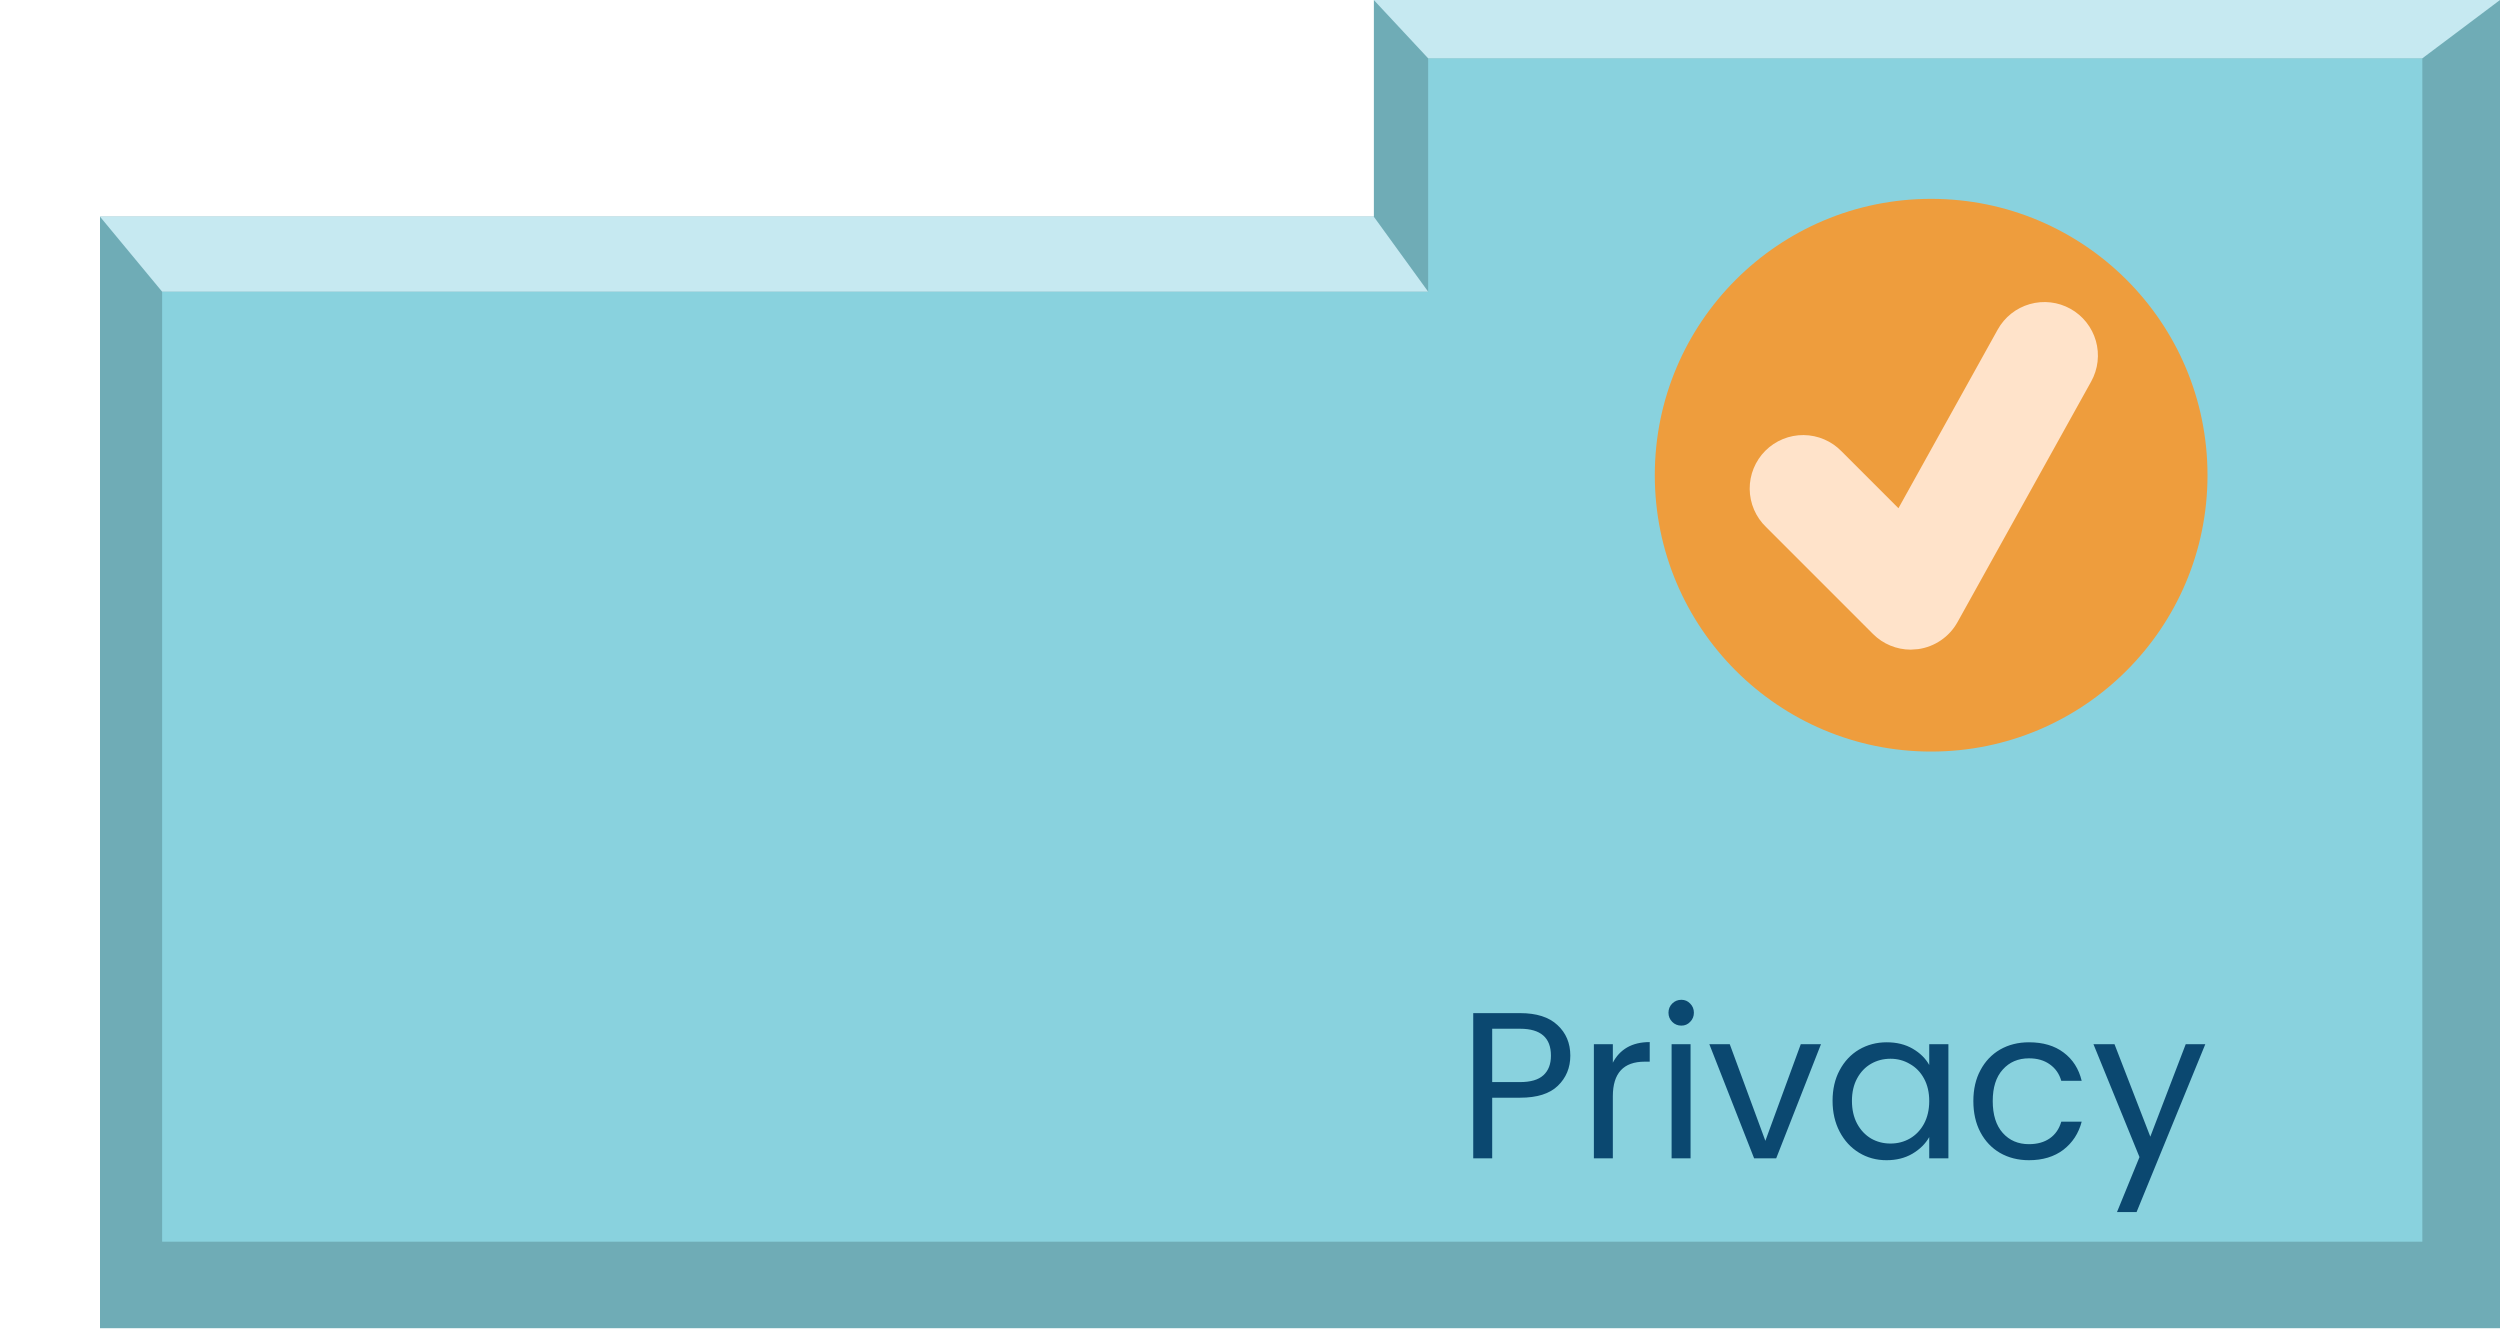
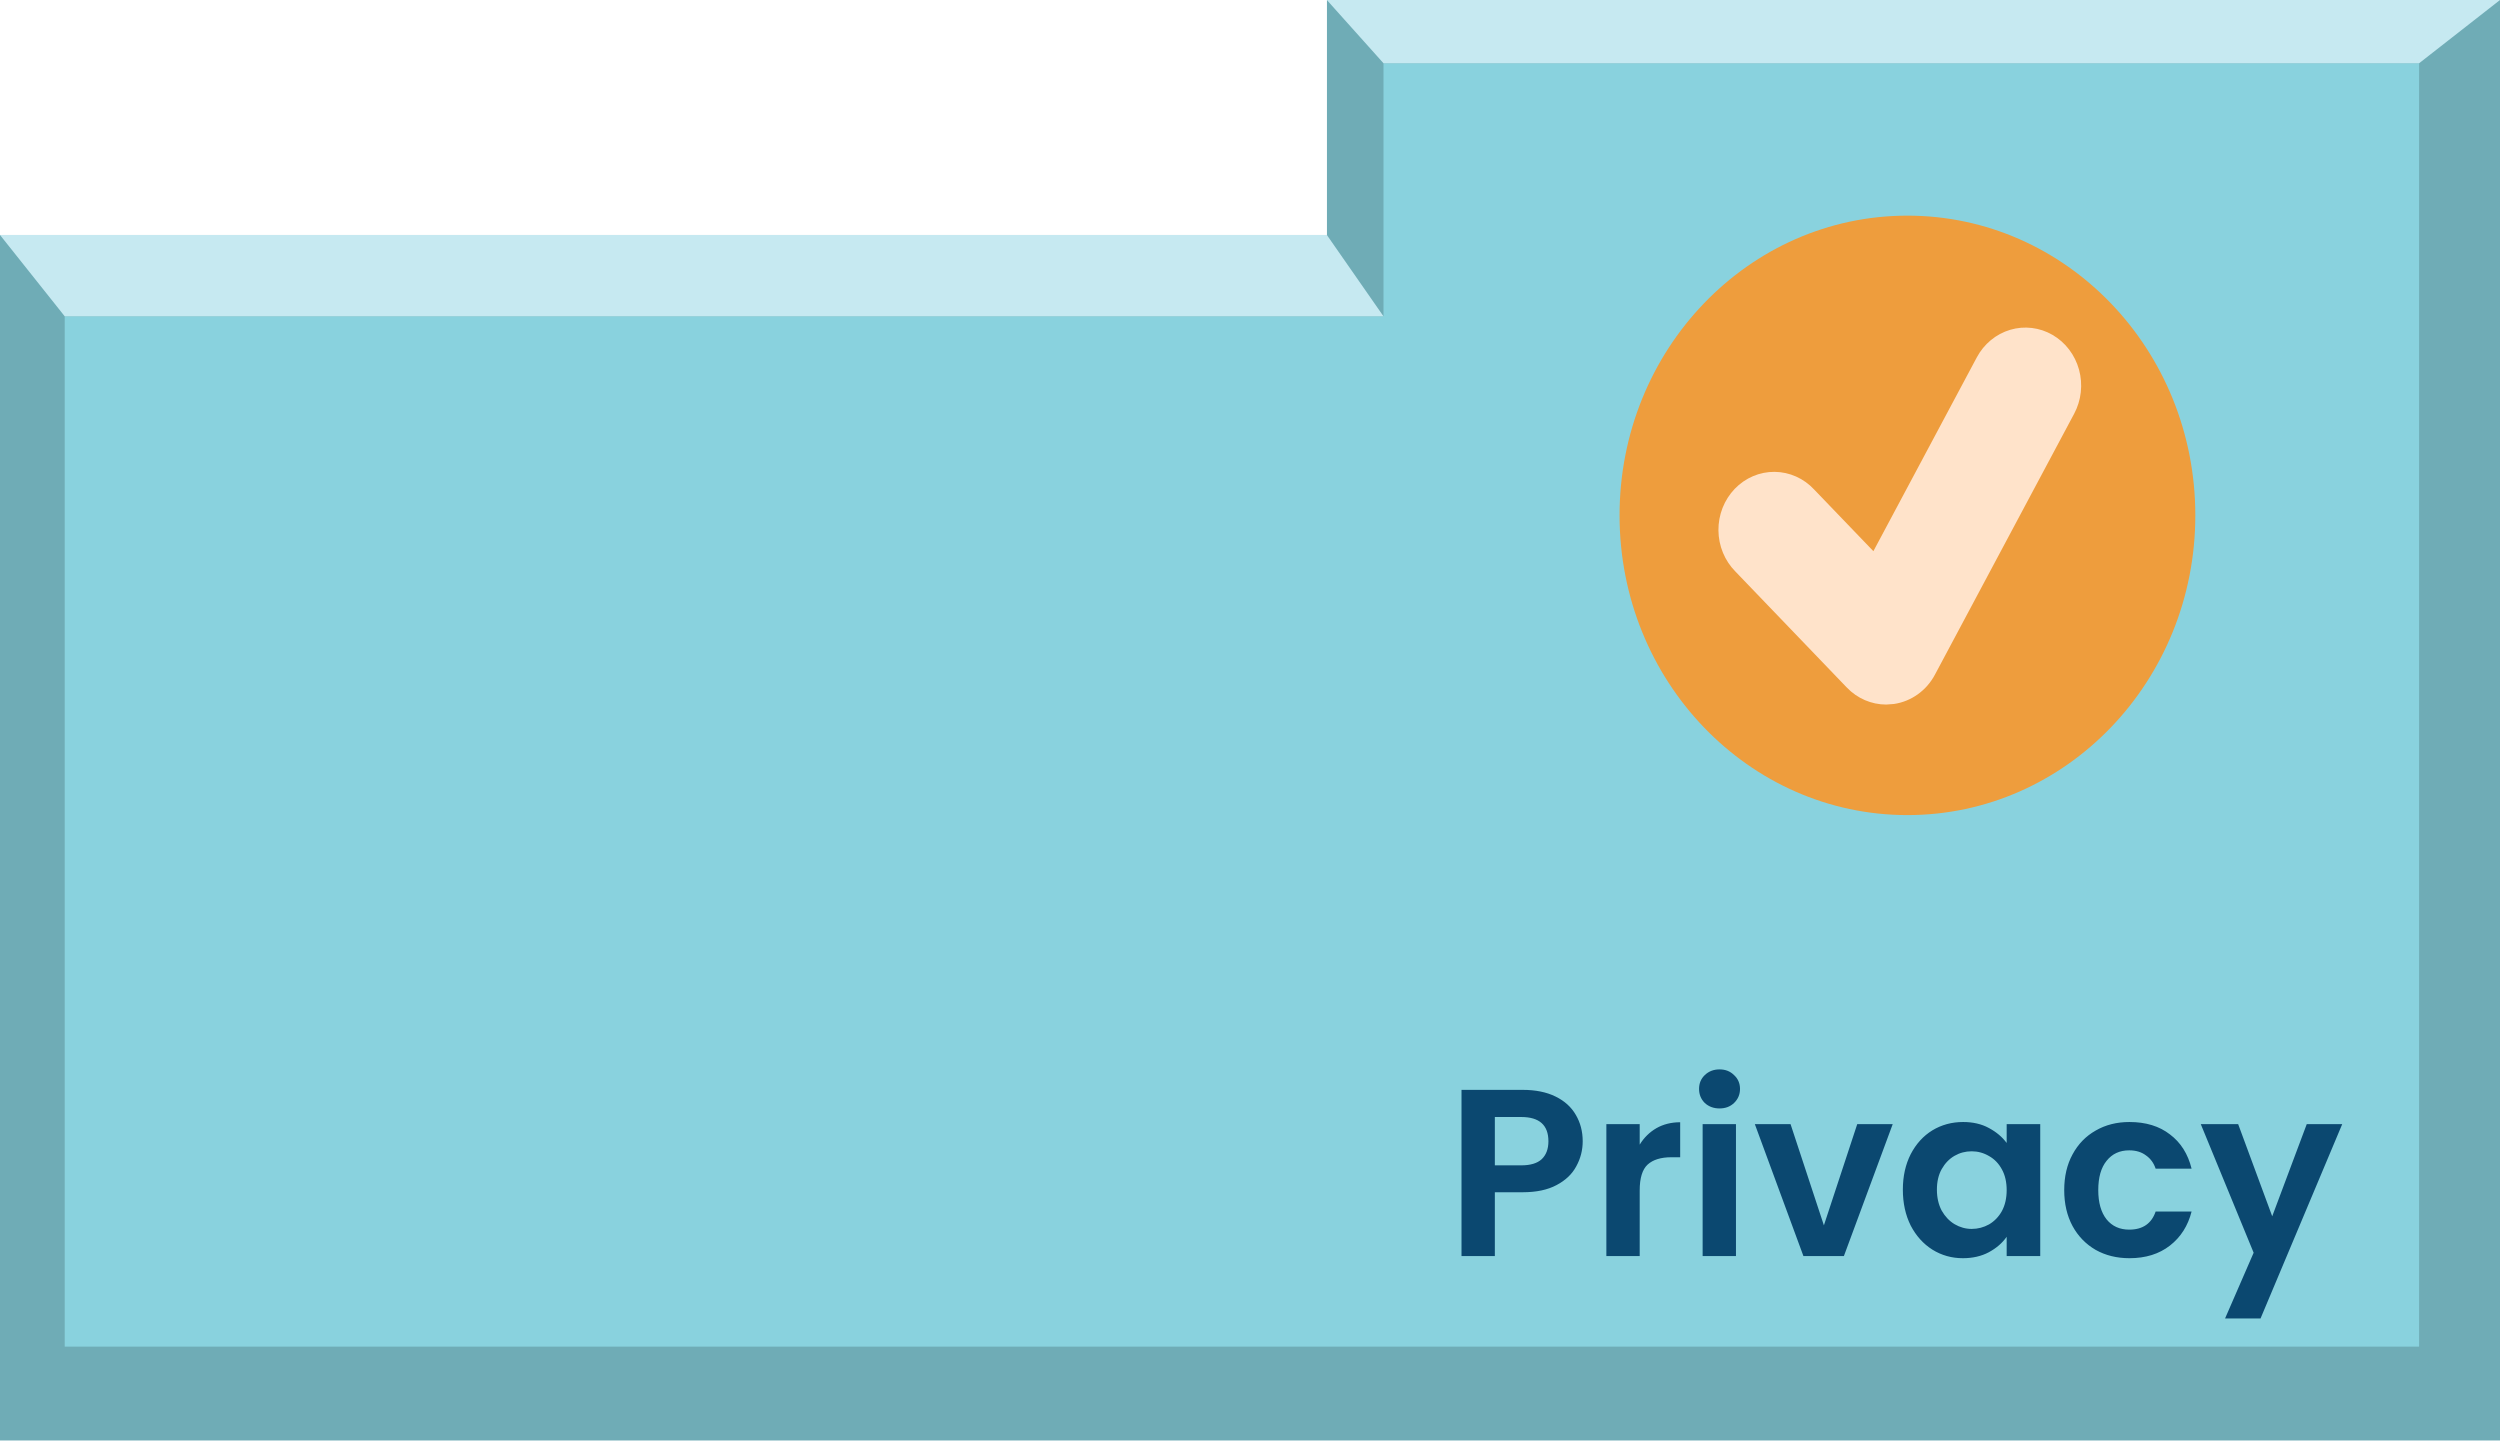
- <svg xmlns="http://www.w3.org/2000/svg" width="300" height="160" viewBox="0 0 300 160" fill="none">
-   <path d="M12 159.384H300V0H164.865V26H12V159.384Z" fill="#6FACB6" />
-   <path d="M290.68 149V35.567V7H171.379V20.691V35H95.418H19.456L19.456 92V149H154.136H188.155H222.175H290.68Z" fill="#89D2DE" />
-   <path d="M19.456 35L12 26H164.854L171.379 35H19.456Z" fill="#C6E9F1" />
-   <path d="M171.379 7L164.854 0H300L290.68 7H171.379Z" fill="#C6E9F1" />
-   <path d="M188.438 126.675C188.438 128.125 187.938 129.333 186.938 130.3C185.955 131.25 184.447 131.725 182.413 131.725H179.063V139H176.788V121.575H182.413C184.38 121.575 185.872 122.05 186.888 123C187.922 123.95 188.438 125.175 188.438 126.675ZM182.413 129.85C183.68 129.85 184.613 129.575 185.213 129.025C185.813 128.475 186.113 127.692 186.113 126.675C186.113 124.525 184.88 123.45 182.413 123.45H179.063V129.85H182.413ZM193.541 127.525C193.941 126.742 194.507 126.133 195.241 125.7C195.991 125.267 196.899 125.05 197.966 125.05V127.4H197.366C194.816 127.4 193.541 128.783 193.541 131.55V139H191.266V125.3H193.541V127.525ZM201.767 123.075C201.334 123.075 200.967 122.925 200.667 122.625C200.367 122.325 200.217 121.958 200.217 121.525C200.217 121.092 200.367 120.725 200.667 120.425C200.967 120.125 201.334 119.975 201.767 119.975C202.184 119.975 202.534 120.125 202.817 120.425C203.117 120.725 203.267 121.092 203.267 121.525C203.267 121.958 203.117 122.325 202.817 122.625C202.534 122.925 202.184 123.075 201.767 123.075ZM202.867 125.3V139H200.592V125.3H202.867ZM211.844 136.9L216.094 125.3H218.519L213.144 139H210.494L205.119 125.3H207.569L211.844 136.9ZM219.908 132.1C219.908 130.7 220.191 129.475 220.758 128.425C221.325 127.358 222.1 126.533 223.083 125.95C224.083 125.367 225.191 125.075 226.408 125.075C227.608 125.075 228.65 125.333 229.533 125.85C230.416 126.367 231.075 127.017 231.508 127.8V125.3H233.808V139H231.508V136.45C231.058 137.25 230.383 137.917 229.483 138.45C228.6 138.967 227.566 139.225 226.383 139.225C225.166 139.225 224.066 138.925 223.083 138.325C222.1 137.725 221.325 136.883 220.758 135.8C220.191 134.717 219.908 133.483 219.908 132.1ZM231.508 132.125C231.508 131.092 231.3 130.192 230.883 129.425C230.466 128.658 229.9 128.075 229.183 127.675C228.483 127.258 227.708 127.05 226.858 127.05C226.008 127.05 225.233 127.25 224.533 127.65C223.833 128.05 223.275 128.633 222.858 129.4C222.441 130.167 222.233 131.067 222.233 132.1C222.233 133.15 222.441 134.067 222.858 134.85C223.275 135.617 223.833 136.208 224.533 136.625C225.233 137.025 226.008 137.225 226.858 137.225C227.708 137.225 228.483 137.025 229.183 136.625C229.9 136.208 230.466 135.617 230.883 134.85C231.3 134.067 231.508 133.158 231.508 132.125ZM236.803 132.125C236.803 130.708 237.086 129.475 237.653 128.425C238.219 127.358 239.003 126.533 240.003 125.95C241.019 125.367 242.178 125.075 243.478 125.075C245.161 125.075 246.544 125.483 247.628 126.3C248.728 127.117 249.453 128.25 249.803 129.7H247.353C247.119 128.867 246.661 128.208 245.978 127.725C245.311 127.242 244.478 127 243.478 127C242.178 127 241.128 127.45 240.328 128.35C239.528 129.233 239.128 130.492 239.128 132.125C239.128 133.775 239.528 135.05 240.328 135.95C241.128 136.85 242.178 137.3 243.478 137.3C244.478 137.3 245.311 137.067 245.978 136.6C246.644 136.133 247.103 135.467 247.353 134.6H249.803C249.436 136 248.703 137.125 247.603 137.975C246.503 138.808 245.128 139.225 243.478 139.225C242.178 139.225 241.019 138.933 240.003 138.35C239.003 137.767 238.219 136.942 237.653 135.875C237.086 134.808 236.803 133.558 236.803 132.125ZM264.638 125.3L256.388 145.45H254.038L256.738 138.85L251.213 125.3H253.738L258.038 136.4L262.288 125.3H264.638Z" fill="#0B4870" />
-   <circle cx="231.738" cy="57.025" r="33.163" fill="#EE9D3D" />
-   <path d="M248.452 37.055C247.716 36.645 246.905 36.384 246.068 36.288C245.231 36.191 244.383 36.261 243.572 36.492C242.762 36.724 242.005 37.113 241.345 37.637C240.685 38.161 240.134 38.81 239.725 39.548L227.813 60.986L220.995 54.168C220.403 53.555 219.695 53.066 218.912 52.73C218.13 52.394 217.288 52.217 216.436 52.209C215.584 52.202 214.739 52.364 213.95 52.687C213.161 53.01 212.445 53.486 211.843 54.088C211.24 54.691 210.764 55.407 210.441 56.196C210.118 56.984 209.956 57.829 209.963 58.681C209.971 59.533 210.148 60.375 210.484 61.158C210.82 61.941 211.309 62.649 211.922 63.241L224.755 76.074C225.968 77.29 227.604 77.958 229.292 77.958L230.181 77.894C231.164 77.756 232.102 77.392 232.921 76.83C233.74 76.269 234.418 75.524 234.9 74.656L250.942 45.781C251.351 45.045 251.612 44.235 251.708 43.398C251.805 42.561 251.736 41.713 251.504 40.902C251.273 40.092 250.885 39.335 250.361 38.675C249.837 38.015 249.189 37.464 248.452 37.055V37.055Z" fill="#FFE3CA" />
+ <svg xmlns="http://www.w3.org/2000/svg" width="210" height="121" viewBox="0 0 210 121" fill="none">
+   <path d="M0 121H210V0H111.464V19.738H0V121Z" fill="#6FACB6" />
+   <path d="M203.204 113.117V27.002V5.314H116.214V15.708V26.571H60.825H5.437L5.437 69.844V113.117H103.641H128.447H153.252H203.204Z" fill="#89D2DE" />
+   <path d="M5.437 26.571L0 19.738H111.456L116.214 26.571H5.437Z" fill="#C6E9F1" />
+   <path d="M116.214 5.314L111.456 0H210L203.204 5.314H116.214Z" fill="#C6E9F1" />
+   <path d="M132.947 95.869C132.947 96.615 132.767 97.316 132.407 97.969C132.06 98.622 131.507 99.149 130.747 99.549C130 99.949 129.053 100.149 127.907 100.149H125.567V105.509H122.767V91.549H127.907C128.987 91.549 129.907 91.736 130.667 92.109C131.427 92.482 131.993 92.996 132.367 93.649C132.753 94.302 132.947 95.042 132.947 95.869ZM127.787 97.889C128.56 97.889 129.133 97.716 129.507 97.369C129.88 97.009 130.067 96.509 130.067 95.869C130.067 94.509 129.307 93.829 127.787 93.829H125.567V97.889H127.787ZM137.735 96.149C138.095 95.562 138.561 95.102 139.135 94.769C139.721 94.436 140.388 94.269 141.135 94.269V97.209H140.395C139.515 97.209 138.848 97.415 138.395 97.829C137.955 98.242 137.735 98.962 137.735 99.989V105.509H134.935V94.429H137.735V96.149ZM144.441 93.109C143.947 93.109 143.534 92.956 143.201 92.649C142.881 92.329 142.721 91.936 142.721 91.469C142.721 91.002 142.881 90.615 143.201 90.309C143.534 89.989 143.947 89.829 144.441 89.829C144.934 89.829 145.341 89.989 145.661 90.309C145.994 90.615 146.161 91.002 146.161 91.469C146.161 91.936 145.994 92.329 145.661 92.649C145.341 92.956 144.934 93.109 144.441 93.109ZM145.821 94.429V105.509H143.021V94.429H145.821ZM153.207 102.929L156.007 94.429H158.987L154.887 105.509H151.487L147.407 94.429H150.407L153.207 102.929ZM159.84 99.929C159.84 98.809 160.06 97.816 160.5 96.949C160.953 96.082 161.56 95.415 162.32 94.949C163.093 94.482 163.953 94.249 164.9 94.249C165.726 94.249 166.446 94.415 167.06 94.749C167.686 95.082 168.186 95.502 168.56 96.009V94.429H171.38V105.509H168.56V103.889C168.2 104.409 167.7 104.842 167.06 105.189C166.433 105.522 165.706 105.689 164.88 105.689C163.946 105.689 163.093 105.449 162.32 104.969C161.56 104.489 160.953 103.815 160.5 102.949C160.06 102.069 159.84 101.062 159.84 99.929ZM168.56 99.969C168.56 99.289 168.426 98.709 168.16 98.229C167.893 97.736 167.533 97.362 167.08 97.109C166.626 96.842 166.14 96.709 165.62 96.709C165.1 96.709 164.62 96.835 164.18 97.089C163.74 97.342 163.38 97.716 163.1 98.209C162.833 98.689 162.7 99.262 162.7 99.929C162.7 100.595 162.833 101.182 163.1 101.689C163.38 102.182 163.74 102.562 164.18 102.829C164.633 103.095 165.113 103.229 165.62 103.229C166.14 103.229 166.626 103.102 167.08 102.849C167.533 102.582 167.893 102.209 168.16 101.729C168.426 101.235 168.56 100.649 168.56 99.969ZM173.394 99.969C173.394 98.822 173.628 97.822 174.094 96.969C174.561 96.102 175.208 95.436 176.034 94.969C176.861 94.489 177.808 94.249 178.874 94.249C180.248 94.249 181.381 94.596 182.274 95.289C183.181 95.969 183.788 96.929 184.094 98.169H181.074C180.914 97.689 180.641 97.316 180.254 97.049C179.881 96.769 179.414 96.629 178.854 96.629C178.054 96.629 177.421 96.922 176.954 97.509C176.488 98.082 176.254 98.902 176.254 99.969C176.254 101.022 176.488 101.842 176.954 102.429C177.421 103.002 178.054 103.289 178.854 103.289C179.988 103.289 180.728 102.782 181.074 101.769H184.094C183.788 102.969 183.181 103.922 182.274 104.629C181.368 105.335 180.234 105.689 178.874 105.689C177.808 105.689 176.861 105.455 176.034 104.989C175.208 104.509 174.561 103.842 174.094 102.989C173.628 102.122 173.394 101.115 173.394 99.969ZM196.746 94.429L189.886 110.749H186.906L189.306 105.229L184.866 94.429H188.006L190.866 102.169L193.766 94.429H196.746Z" fill="#0B4870" />
+   <ellipse cx="160.225" cy="43.291" rx="24.182" ry="25.177" fill="#EE9D3D" />
+   <path d="M172.413 28.131C171.876 27.82 171.285 27.622 170.675 27.549C170.064 27.475 169.446 27.528 168.855 27.704C168.264 27.88 167.712 28.175 167.23 28.573C166.749 28.971 166.348 29.464 166.05 30.023L157.364 46.298L152.392 41.123C151.961 40.657 151.444 40.286 150.874 40.031C150.303 39.776 149.689 39.641 149.068 39.636C148.446 39.63 147.83 39.753 147.255 39.998C146.68 40.243 146.158 40.605 145.718 41.062C145.279 41.52 144.932 42.064 144.696 42.662C144.461 43.261 144.343 43.902 144.348 44.549C144.354 45.196 144.483 45.835 144.728 46.43C144.973 47.024 145.33 47.561 145.776 48.011L155.134 57.754C156.018 58.677 157.212 59.183 158.442 59.183L159.09 59.135C159.807 59.03 160.491 58.754 161.088 58.327C161.686 57.901 162.18 57.336 162.531 56.677L174.228 34.756C174.527 34.197 174.717 33.582 174.787 32.946C174.858 32.311 174.807 31.667 174.639 31.052C174.47 30.437 174.187 29.862 173.805 29.361C173.423 28.86 172.95 28.442 172.413 28.131V28.131Z" fill="#FFE3CA" />
</svg>
